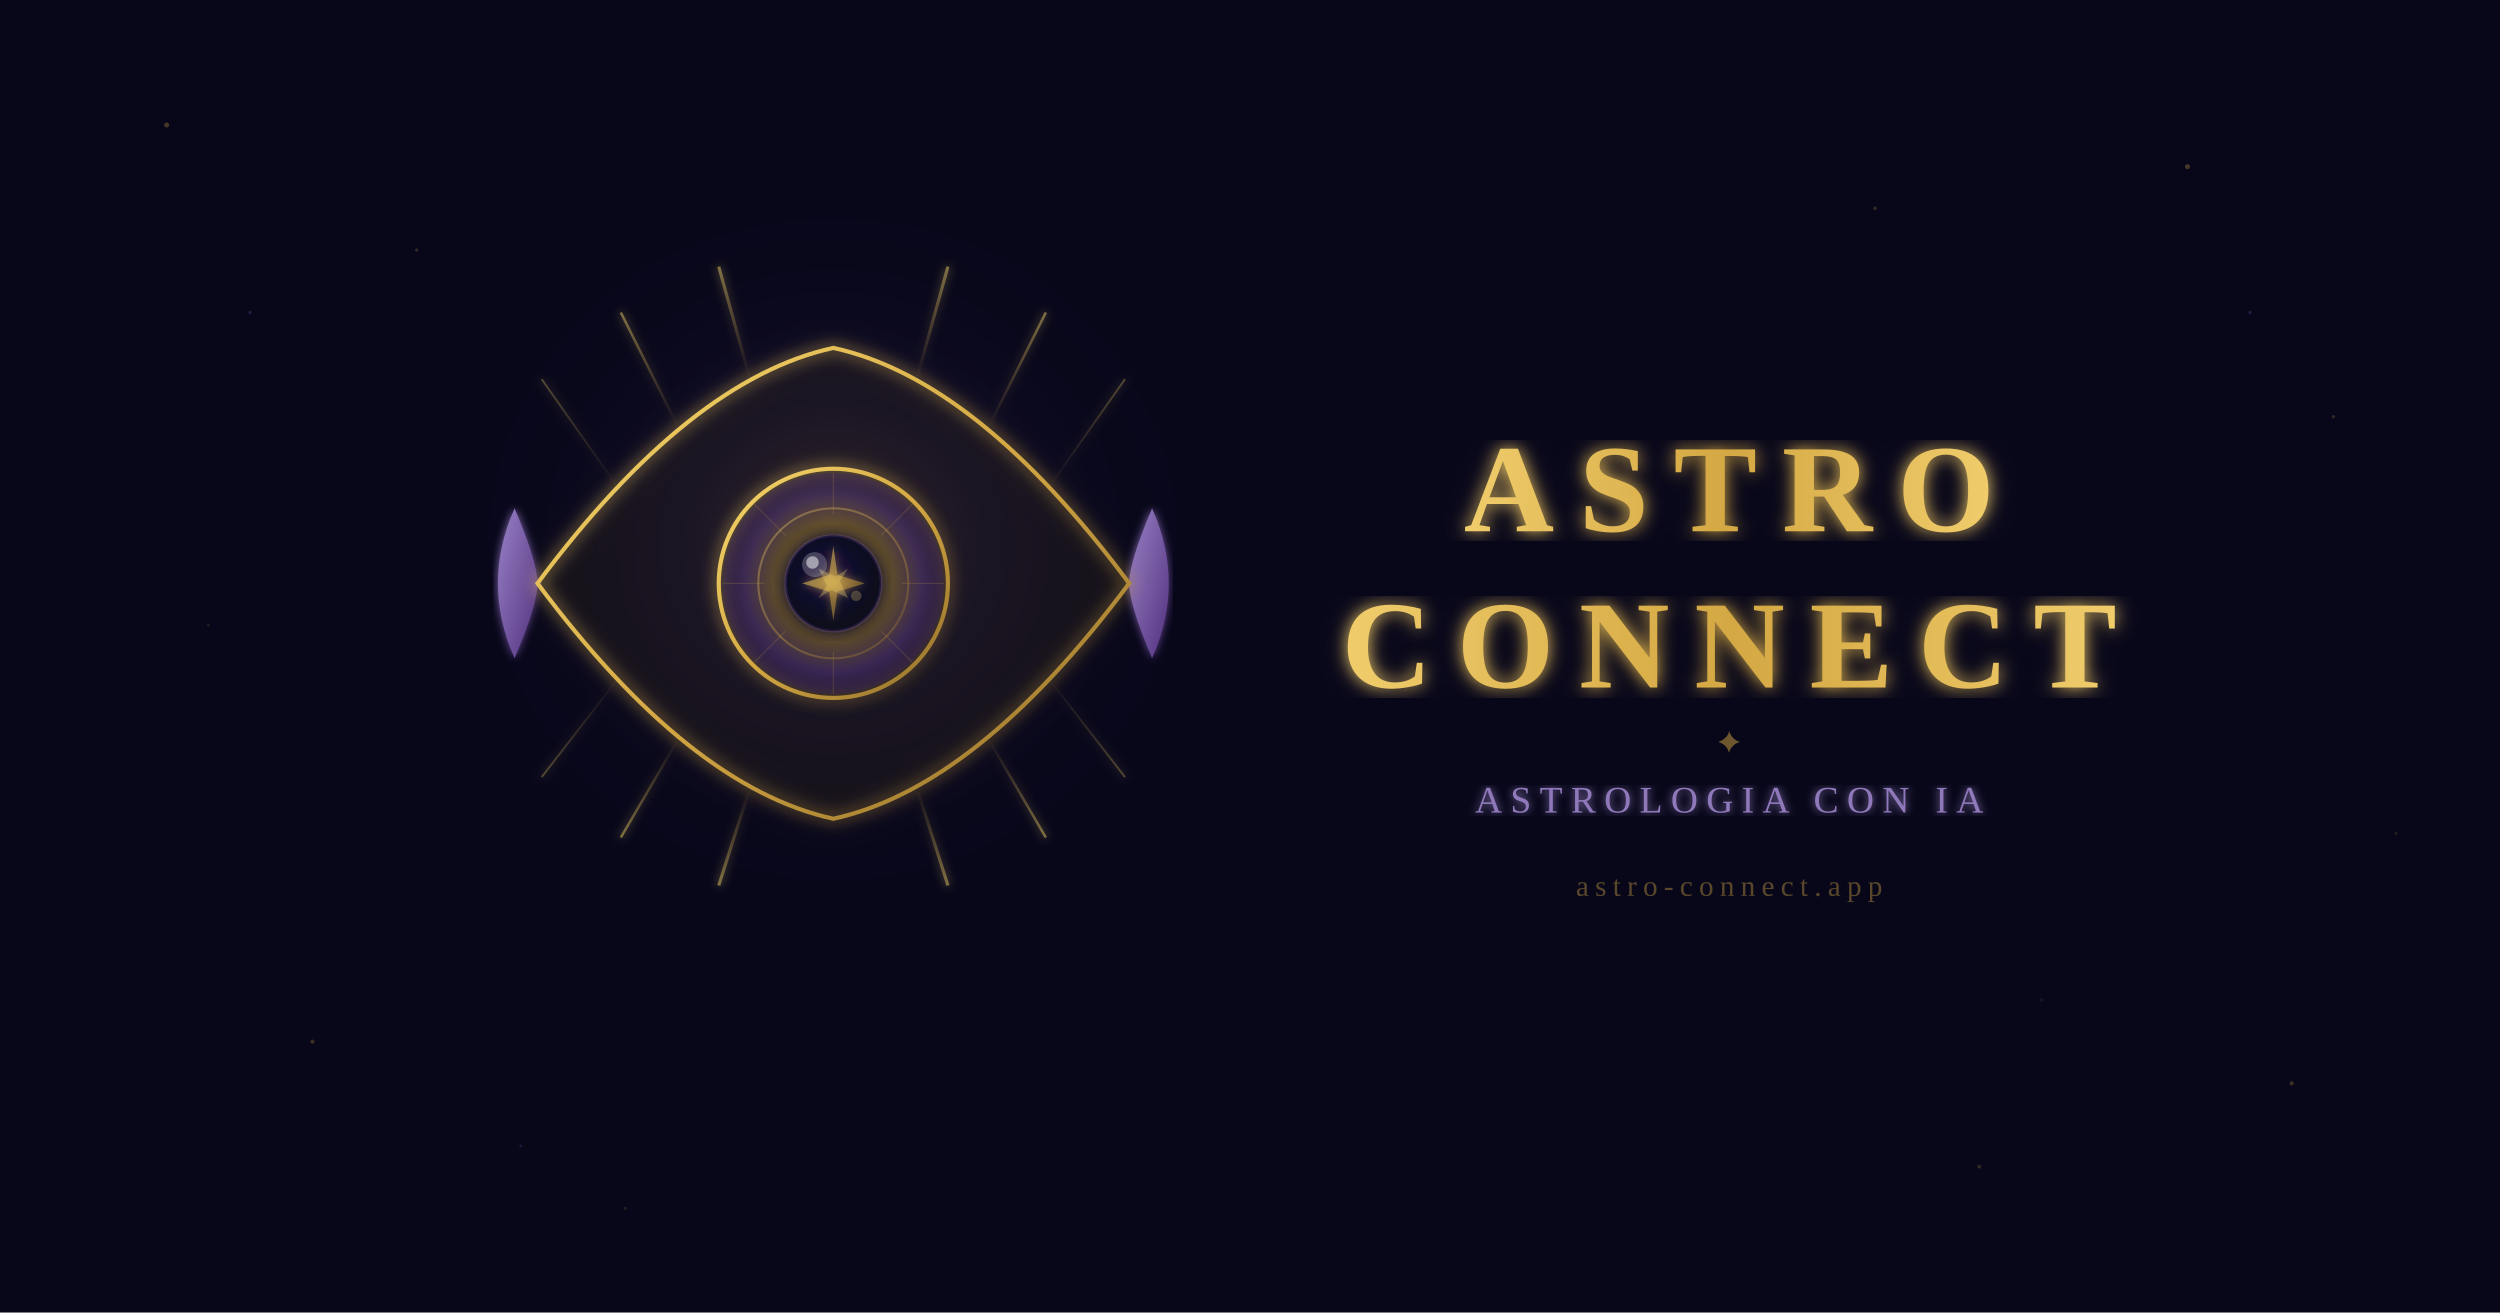
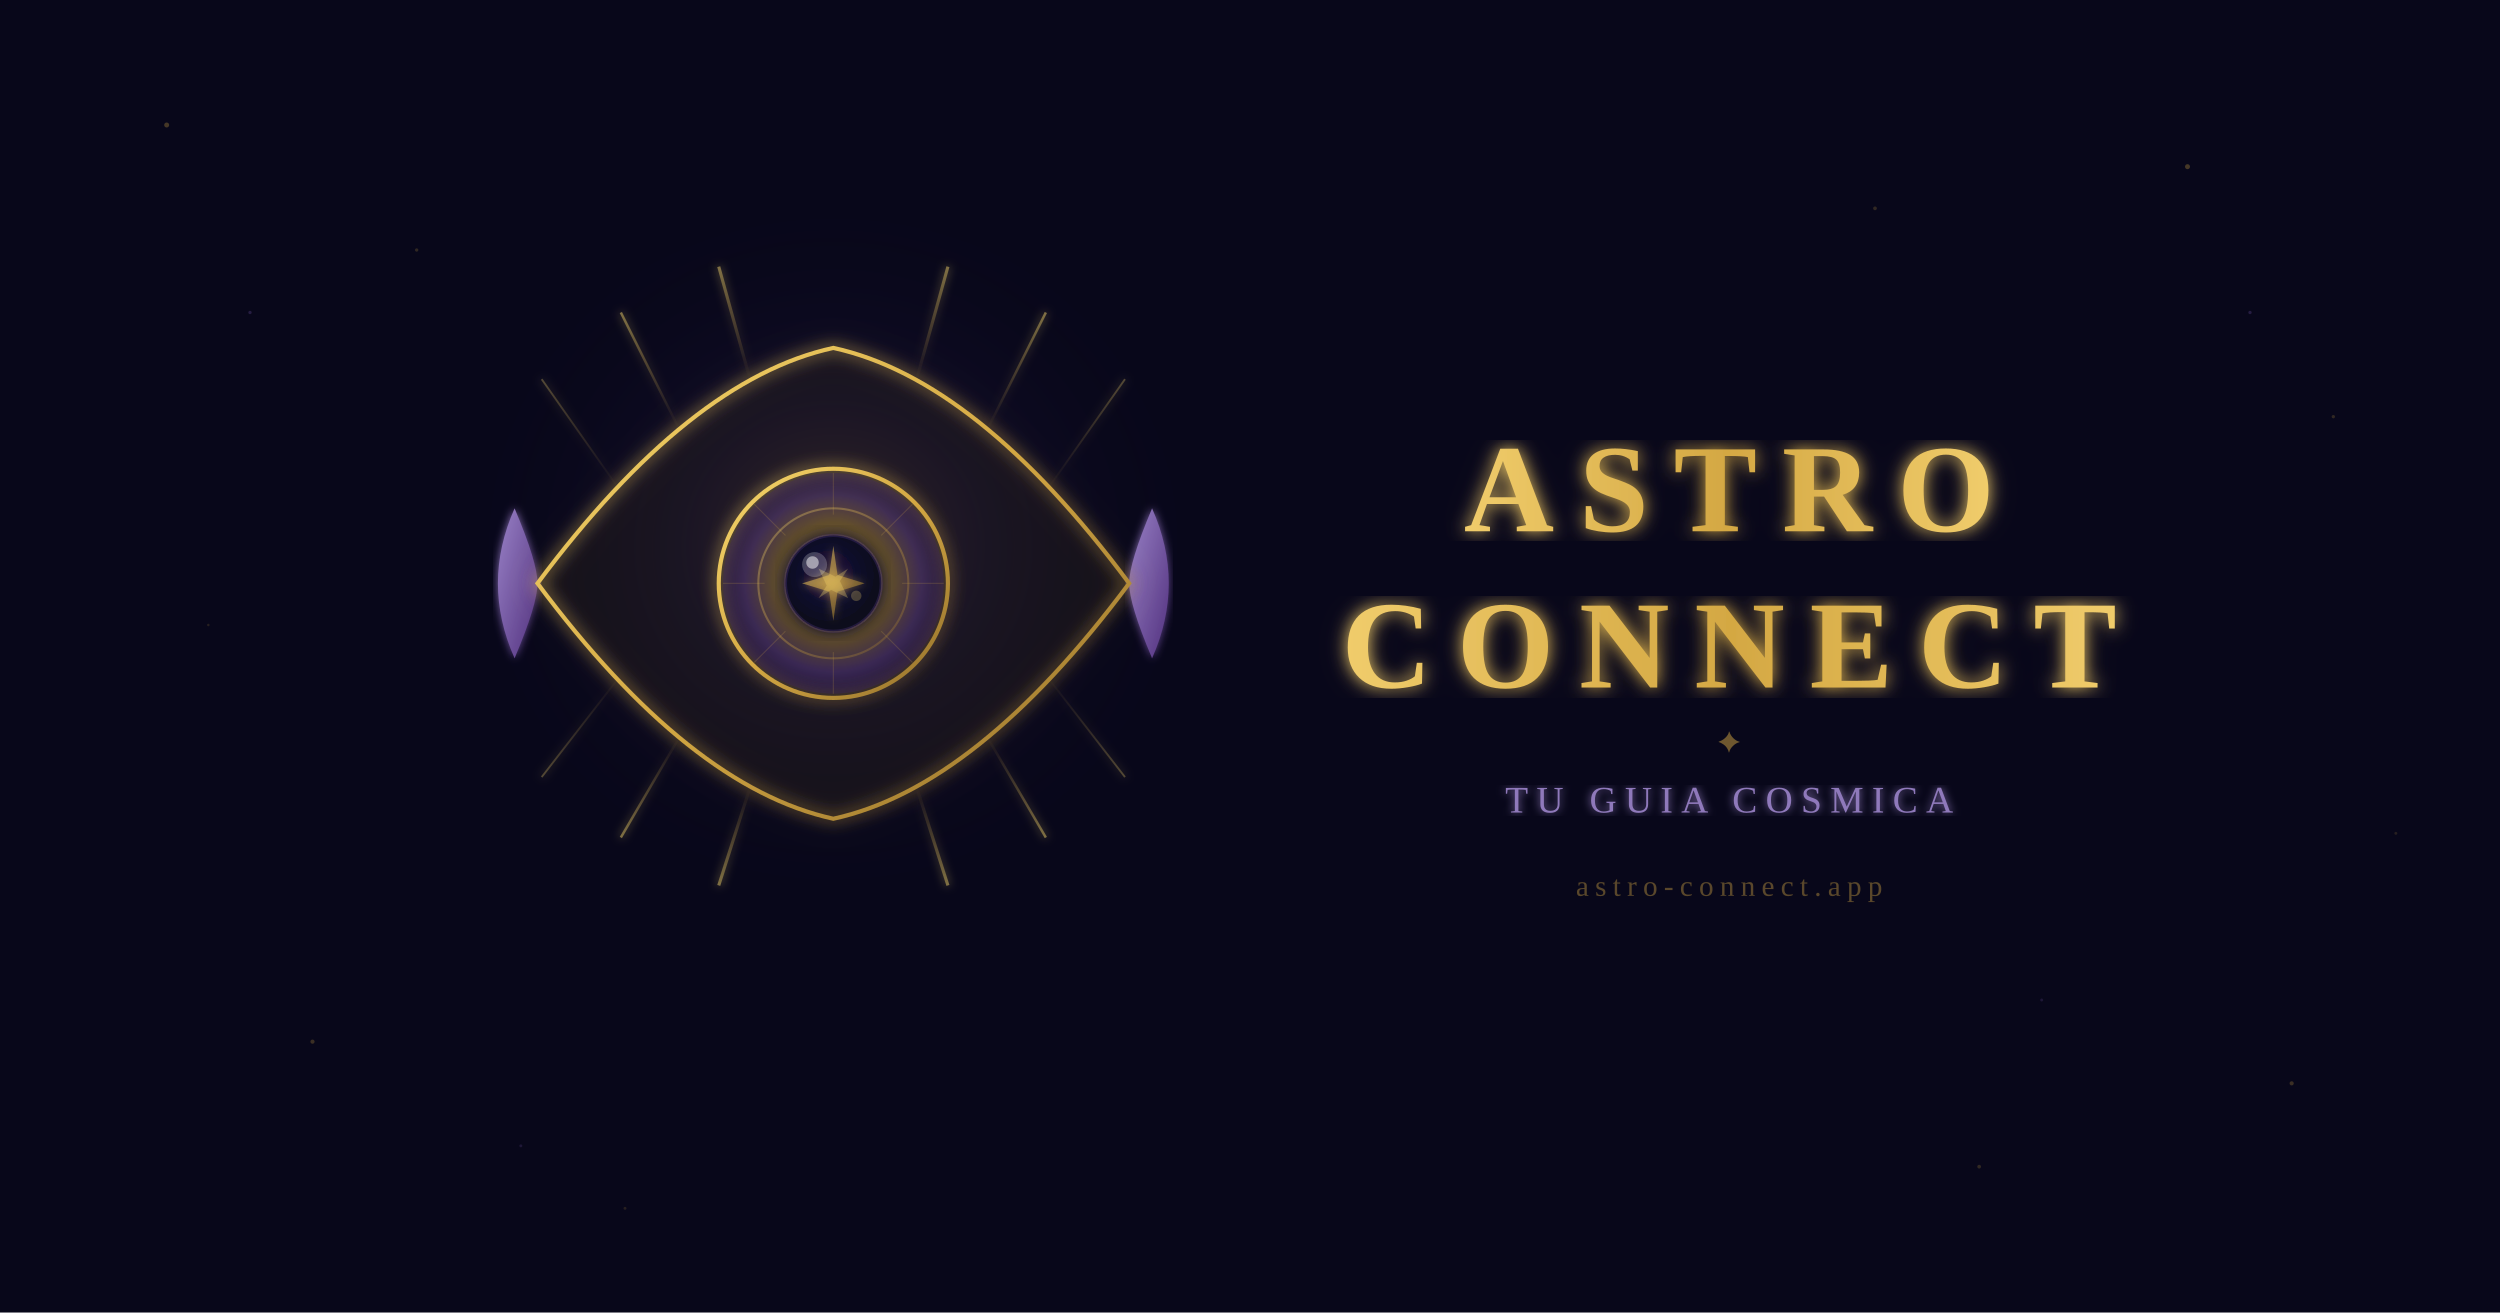
<svg xmlns="http://www.w3.org/2000/svg" viewBox="0 0 1200 630" width="1200" height="630">
  <defs>
    <linearGradient id="g" x1="0%" y1="0%" x2="100%" y2="100%">
      <stop offset="0%" stop-color="#F7D96E" />
      <stop offset="50%" stop-color="#D4A843" />
      <stop offset="100%" stop-color="#916E2B" />
    </linearGradient>
    <linearGradient id="v" x1="0%" y1="0%" x2="100%" y2="100%">
      <stop offset="0%" stop-color="#C9AAFF" />
      <stop offset="100%" stop-color="#6B3FA0" />
    </linearGradient>
    <linearGradient id="gUp" x1="0%" y1="100%" x2="0%" y2="0%">
      <stop offset="0%" stop-color="#D4A843" stop-opacity="0" />
      <stop offset="100%" stop-color="#F7D96E" />
    </linearGradient>
    <linearGradient id="gDn" x1="0%" y1="0%" x2="0%" y2="100%">
      <stop offset="0%" stop-color="#D4A843" stop-opacity="0" />
      <stop offset="100%" stop-color="#F7D96E" />
    </linearGradient>
    <linearGradient id="textG" x1="0%" y1="0%" x2="100%" y2="0%">
      <stop offset="0%" stop-color="#F0CC6B" />
      <stop offset="50%" stop-color="#D4A843" />
      <stop offset="100%" stop-color="#F0CC6B" />
    </linearGradient>
    <radialGradient id="irisG" cx="50%" cy="50%" r="50%">
      <stop offset="0%" stop-color="#FFF8E0" />
      <stop offset="20%" stop-color="#F7D96E" />
      <stop offset="55%" stop-color="#D4A843" />
      <stop offset="80%" stop-color="#7B4FBF" />
      <stop offset="100%" stop-color="#3A1F6E" />
    </radialGradient>
    <radialGradient id="aura" cx="50%" cy="45%" r="50%">
      <stop offset="0%" stop-color="#D4A843" stop-opacity="0.18" />
      <stop offset="40%" stop-color="#7B4FBF" stop-opacity="0.07" />
      <stop offset="100%" stop-color="#08071A" stop-opacity="0" />
    </radialGradient>
    <radialGradient id="pupilG" cx="45%" cy="42%" r="55%">
      <stop offset="0%" stop-color="#1a1040" />
      <stop offset="100%" stop-color="#08071A" />
    </radialGradient>
    <filter id="gl">
      <feGaussianBlur stdDeviation="3.5" result="b" />
      <feComposite in="SourceGraphic" in2="b" operator="over" />
    </filter>
    <filter id="gl2">
      <feGaussianBlur stdDeviation="8" />
    </filter>
    <filter id="gl3">
      <feGaussianBlur stdDeviation="2" result="b" />
      <feComposite in="SourceGraphic" in2="b" operator="over" />
    </filter>
    <filter id="textGlow">
      <feGaussianBlur stdDeviation="4" result="b" />
      <feComposite in="SourceGraphic" in2="b" operator="over" />
    </filter>
    <filter id="subtleGlow">
      <feGaussianBlur stdDeviation="2" result="b" />
      <feComposite in="SourceGraphic" in2="b" operator="over" />
    </filter>
  </defs>
  <rect width="1200" height="630" fill="#08071A" />
  <g fill="#D4A843">
    <circle cx="80" cy="60" r="1.2" opacity="0.3" />
    <circle cx="200" cy="120" r="0.8" opacity="0.2" />
    <circle cx="150" cy="500" r="1" opacity="0.25" />
    <circle cx="1050" cy="80" r="1.2" opacity="0.3" />
    <circle cx="1120" cy="200" r="0.8" opacity="0.2" />
    <circle cx="1100" cy="520" r="1" opacity="0.25" />
    <circle cx="950" cy="560" r="0.9" opacity="0.2" />
    <circle cx="300" cy="580" r="0.7" opacity="0.15" />
    <circle cx="900" cy="100" r="0.9" opacity="0.2" />
    <circle cx="100" cy="300" r="0.6" opacity="0.15" />
    <circle cx="1150" cy="400" r="0.7" opacity="0.15" />
  </g>
  <g fill="#9B6FDF">
    <circle cx="120" cy="150" r="0.8" opacity="0.2" />
    <circle cx="1080" cy="150" r="0.8" opacity="0.2" />
    <circle cx="250" cy="550" r="0.7" opacity="0.15" />
    <circle cx="980" cy="480" r="0.7" opacity="0.15" />
  </g>
  <g transform="translate(400,280)">
    <ellipse cx="0" cy="0" rx="180" ry="175" fill="url(#aura)" />
    <g opacity="0.5" filter="url(#gl3)">
      <line x1="0" y1="-113" x2="0" y2="-162" stroke="url(#gUp)" stroke-width="2" />
      <line x1="-40" y1="-98" x2="-55" y2="-152" stroke="url(#gUp)" stroke-width="1.5" />
      <line x1="40" y1="-98" x2="55" y2="-152" stroke="url(#gUp)" stroke-width="1.5" />
      <line x1="-74" y1="-74" x2="-102" y2="-130" stroke="url(#gUp)" stroke-width="1.2" />
      <line x1="74" y1="-74" x2="102" y2="-130" stroke="url(#gUp)" stroke-width="1.2" />
      <line x1="-102" y1="-44" x2="-140" y2="-98" stroke="url(#gUp)" stroke-width="0.9" opacity="0.6" />
      <line x1="102" y1="-44" x2="140" y2="-98" stroke="url(#gUp)" stroke-width="0.9" opacity="0.6" />
    </g>
    <g opacity="0.5" filter="url(#gl3)">
      <line x1="0" y1="113" x2="0" y2="155" stroke="url(#gDn)" stroke-width="2" />
      <line x1="-40" y1="98" x2="-55" y2="145" stroke="url(#gDn)" stroke-width="1.5" />
      <line x1="40" y1="98" x2="55" y2="145" stroke="url(#gDn)" stroke-width="1.5" />
      <line x1="-74" y1="74" x2="-102" y2="122" stroke="url(#gDn)" stroke-width="1.2" />
      <line x1="74" y1="74" x2="102" y2="122" stroke="url(#gDn)" stroke-width="1.2" />
      <line x1="-102" y1="44" x2="-140" y2="93" stroke="url(#gDn)" stroke-width="0.9" opacity="0.6" />
      <line x1="102" y1="44" x2="140" y2="93" stroke="url(#gDn)" stroke-width="0.9" opacity="0.6" />
    </g>
    <g filter="url(#gl3)" opacity="0.75">
      <path d="M-153,-36 Q-169,0 -153,36 Q-142,10 -142,0 Q-142,-10 -153,-36Z" fill="url(#v)" />
    </g>
    <g filter="url(#gl3)" opacity="0.75">
      <path d="M153,-36 Q169,0 153,36 Q142,10 142,0 Q142,-10 153,-36Z" fill="url(#v)" />
    </g>
    <path d="M-142,0 Q-69,-98 0,-113 Q69,-98 142,0 Q69,98 0,113 Q-69,98 -142,0Z" stroke="#D4A843" stroke-width="5" fill="none" opacity="0.08" filter="url(#gl2)" />
    <path d="M-142,0 Q-69,-98 0,-113 Q69,-98 142,0 Q69,98 0,113 Q-69,98 -142,0Z" stroke="url(#g)" stroke-width="2" fill="rgba(212,168,67,0.03)" filter="url(#gl)" />
    <circle cx="0" cy="0" r="55" stroke="url(#g)" stroke-width="2" fill="none" filter="url(#gl)" />
    <circle cx="0" cy="0" r="53" fill="url(#irisG)" opacity="0.3" />
    <g stroke="#D4A843" stroke-width="0.5" opacity="0.2">
      <line x1="0" y1="-53" x2="0" y2="-33" />
      <line x1="0" y1="33" x2="0" y2="53" />
      <line x1="-53" y1="0" x2="-33" y2="0" />
      <line x1="33" y1="0" x2="53" y2="0" />
      <line x1="-38" y1="-38" x2="-23" y2="-23" />
      <line x1="23" y1="23" x2="38" y2="38" />
      <line x1="38" y1="-38" x2="23" y2="-23" />
      <line x1="-38" y1="38" x2="-23" y2="23" />
    </g>
    <circle cx="0" cy="0" r="36" stroke="url(#g)" stroke-width="1" fill="none" opacity="0.35" />
    <circle cx="0" cy="0" r="23" fill="url(#pupilG)" filter="url(#gl)" />
    <circle cx="0" cy="0" r="23" stroke="#7B4FBF" stroke-width="1.5" fill="none" opacity="0.2" />
    <g filter="url(#gl3)">
      <path d="M0,-18 L2,-4 L15,0 L2,4 L0,18 L-2,4 L-15,0 L-2,-4Z" fill="url(#g)" opacity="0.55" />
      <path d="M0,-10 L1.5,-3 L10,0 L1.5,3 L0,10 L-1.5,3 L-10,0 L-1.5,-3Z" fill="#F7D96E" opacity="0.3" transform="rotate(45,0,0)" />
    </g>
    <circle cx="-9" cy="-9" r="6" fill="white" opacity="0.22" />
    <circle cx="-10" cy="-10" r="3" fill="white" opacity="0.5" />
    <circle cx="11" cy="6" r="2.5" fill="#F7D96E" opacity="0.25" />
  </g>
  <text x="830" y="255" text-anchor="middle" font-family="'Cinzel','Georgia','Times New Roman',serif" font-weight="700" font-size="60" letter-spacing="12" fill="#D4A843" opacity="0.12" filter="url(#gl2)">ASTRO</text>
  <text x="830" y="330" text-anchor="middle" font-family="'Cinzel','Georgia','Times New Roman',serif" font-weight="700" font-size="60" letter-spacing="12" fill="#D4A843" opacity="0.12" filter="url(#gl2)">CONNECT</text>
  <text x="830" y="255" text-anchor="middle" font-family="'Cinzel','Georgia','Times New Roman',serif" font-weight="700" font-size="60" letter-spacing="12" fill="url(#textG)" filter="url(#textGlow)">ASTRO</text>
  <text x="830" y="330" text-anchor="middle" font-family="'Cinzel','Georgia','Times New Roman',serif" font-weight="700" font-size="60" letter-spacing="12" fill="url(#textG)" filter="url(#textGlow)">CONNECT</text>
  <line x1="680" y1="355" x2="780" y2="355" stroke="url(#g)" stroke-width="0.8" opacity="0.4" />
  <text x="830" y="361" text-anchor="middle" font-size="14" fill="#D4A843" opacity="0.5">✦</text>
  <line x1="880" y1="355" x2="980" y2="355" stroke="url(#g)" stroke-width="0.8" opacity="0.4" />
-   <text x="830" y="390" text-anchor="middle" font-family="'Georgia','Times New Roman',serif" font-size="18" letter-spacing="4" fill="#C9AAFF" opacity="0.7" filter="url(#subtleGlow)">ASTROLOGIA CON IA</text>
+   <text x="830" y="390" text-anchor="middle" font-family="'Georgia','Times New Roman',serif" font-size="18" letter-spacing="4" fill="#C9AAFF" opacity="0.7" filter="url(#subtleGlow)">TU GUIA COSMICA</text>
  <text x="830" y="430" text-anchor="middle" font-family="'Georgia','Times New Roman',serif" font-size="14" letter-spacing="3" fill="#D4A843" opacity="0.4">astro-connect.app</text>
</svg>
